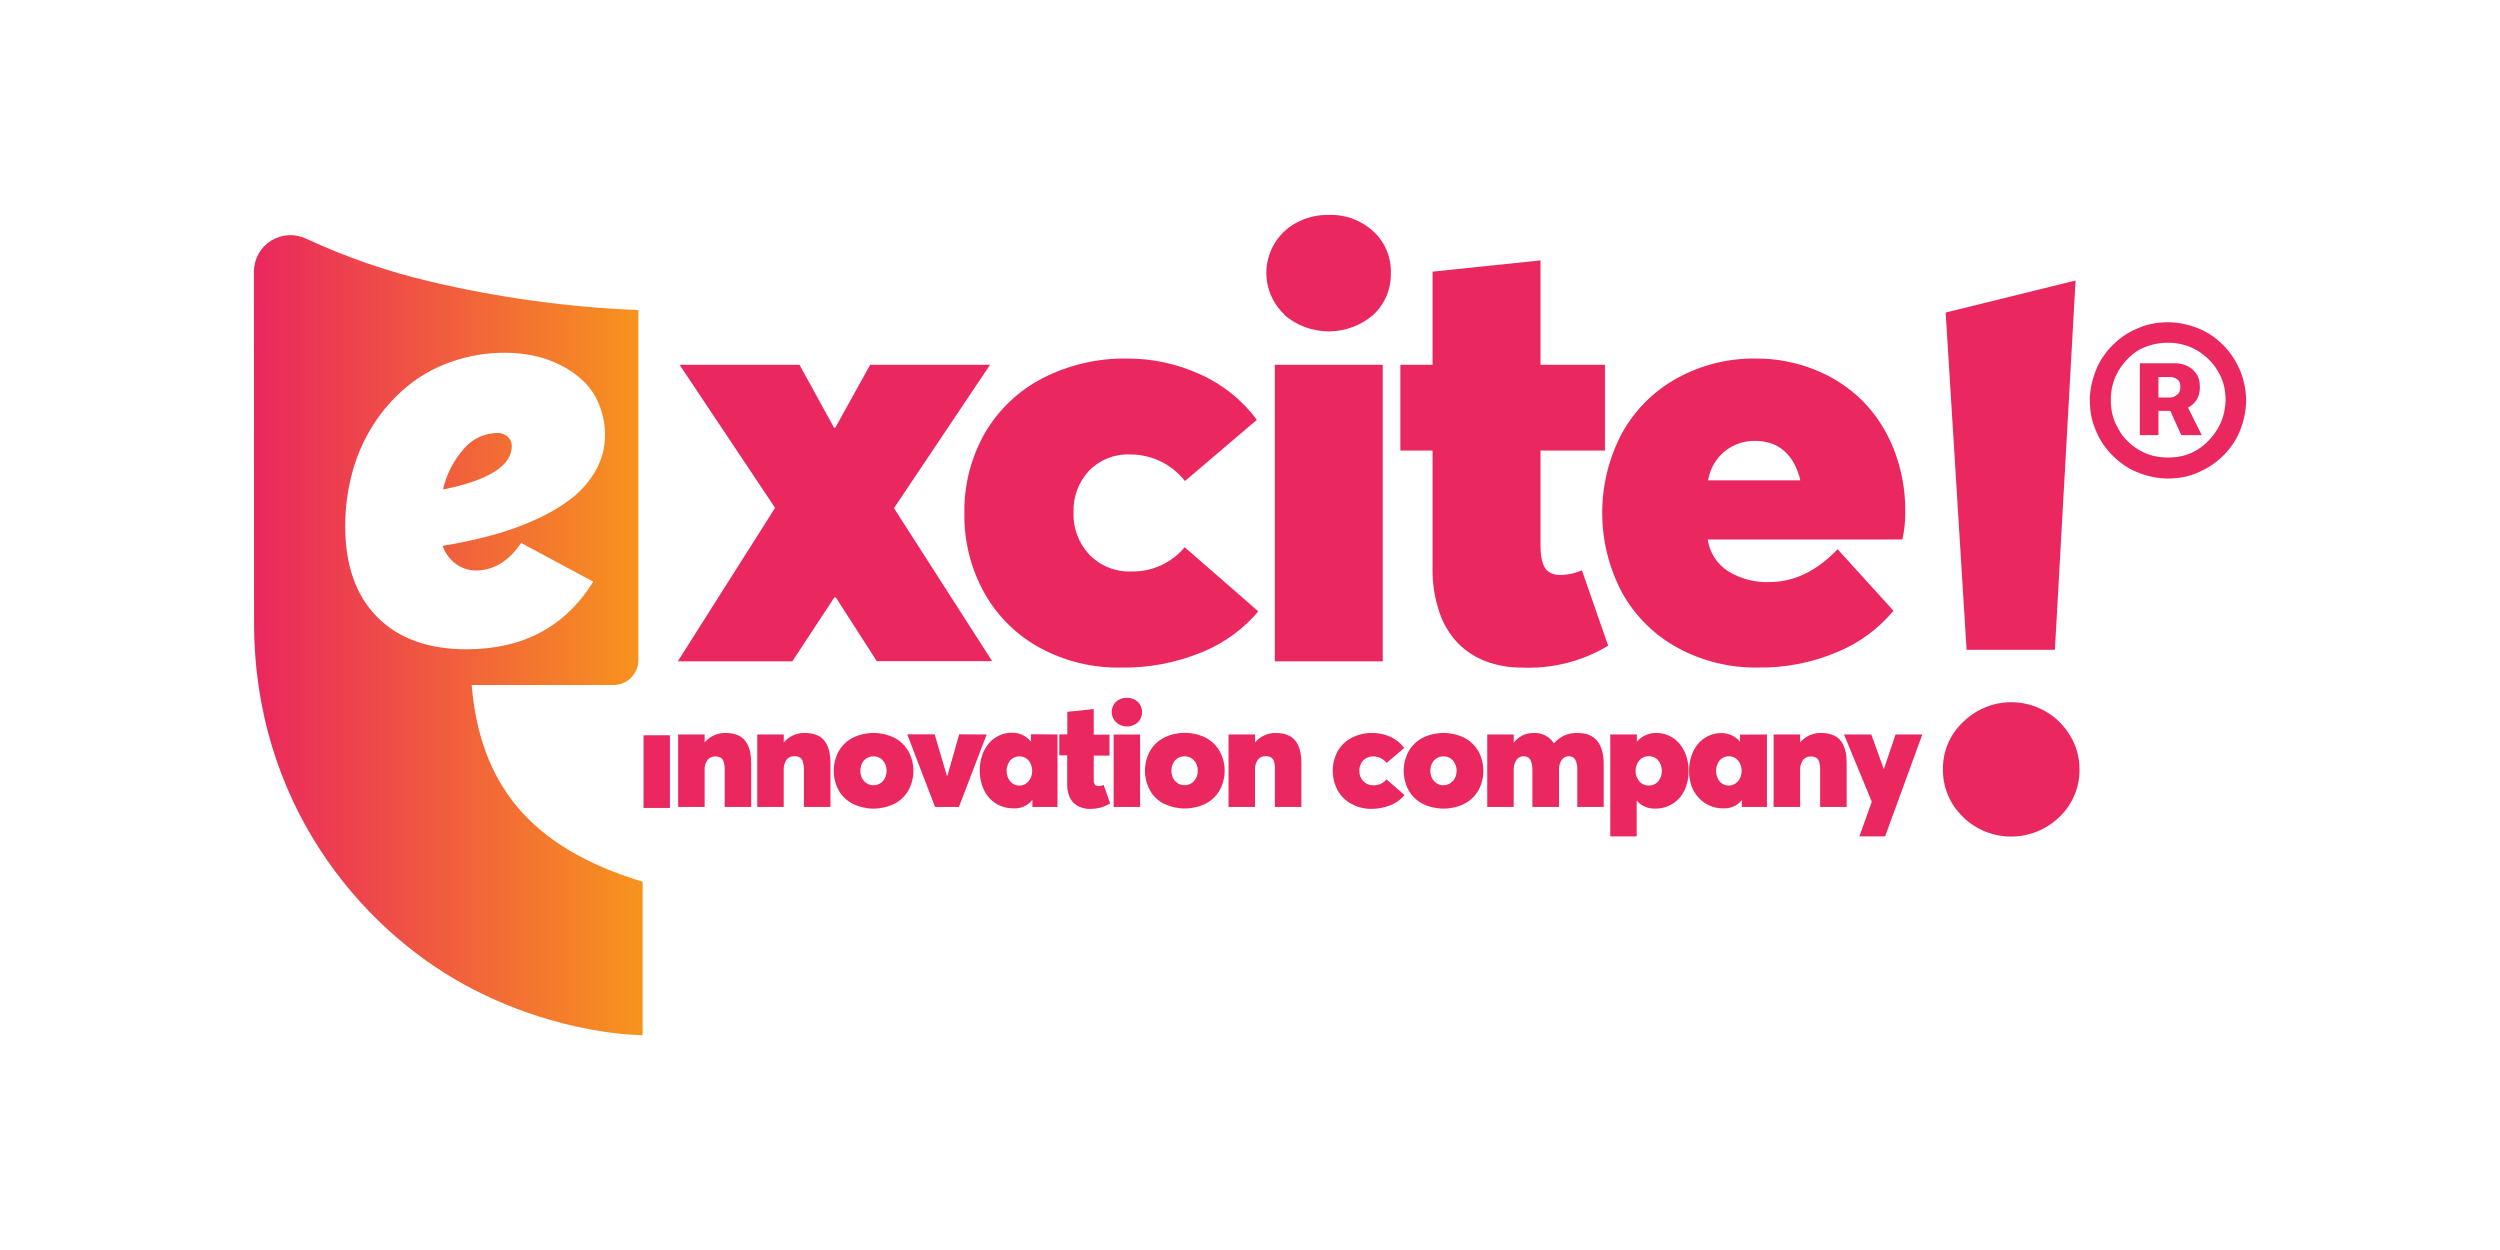
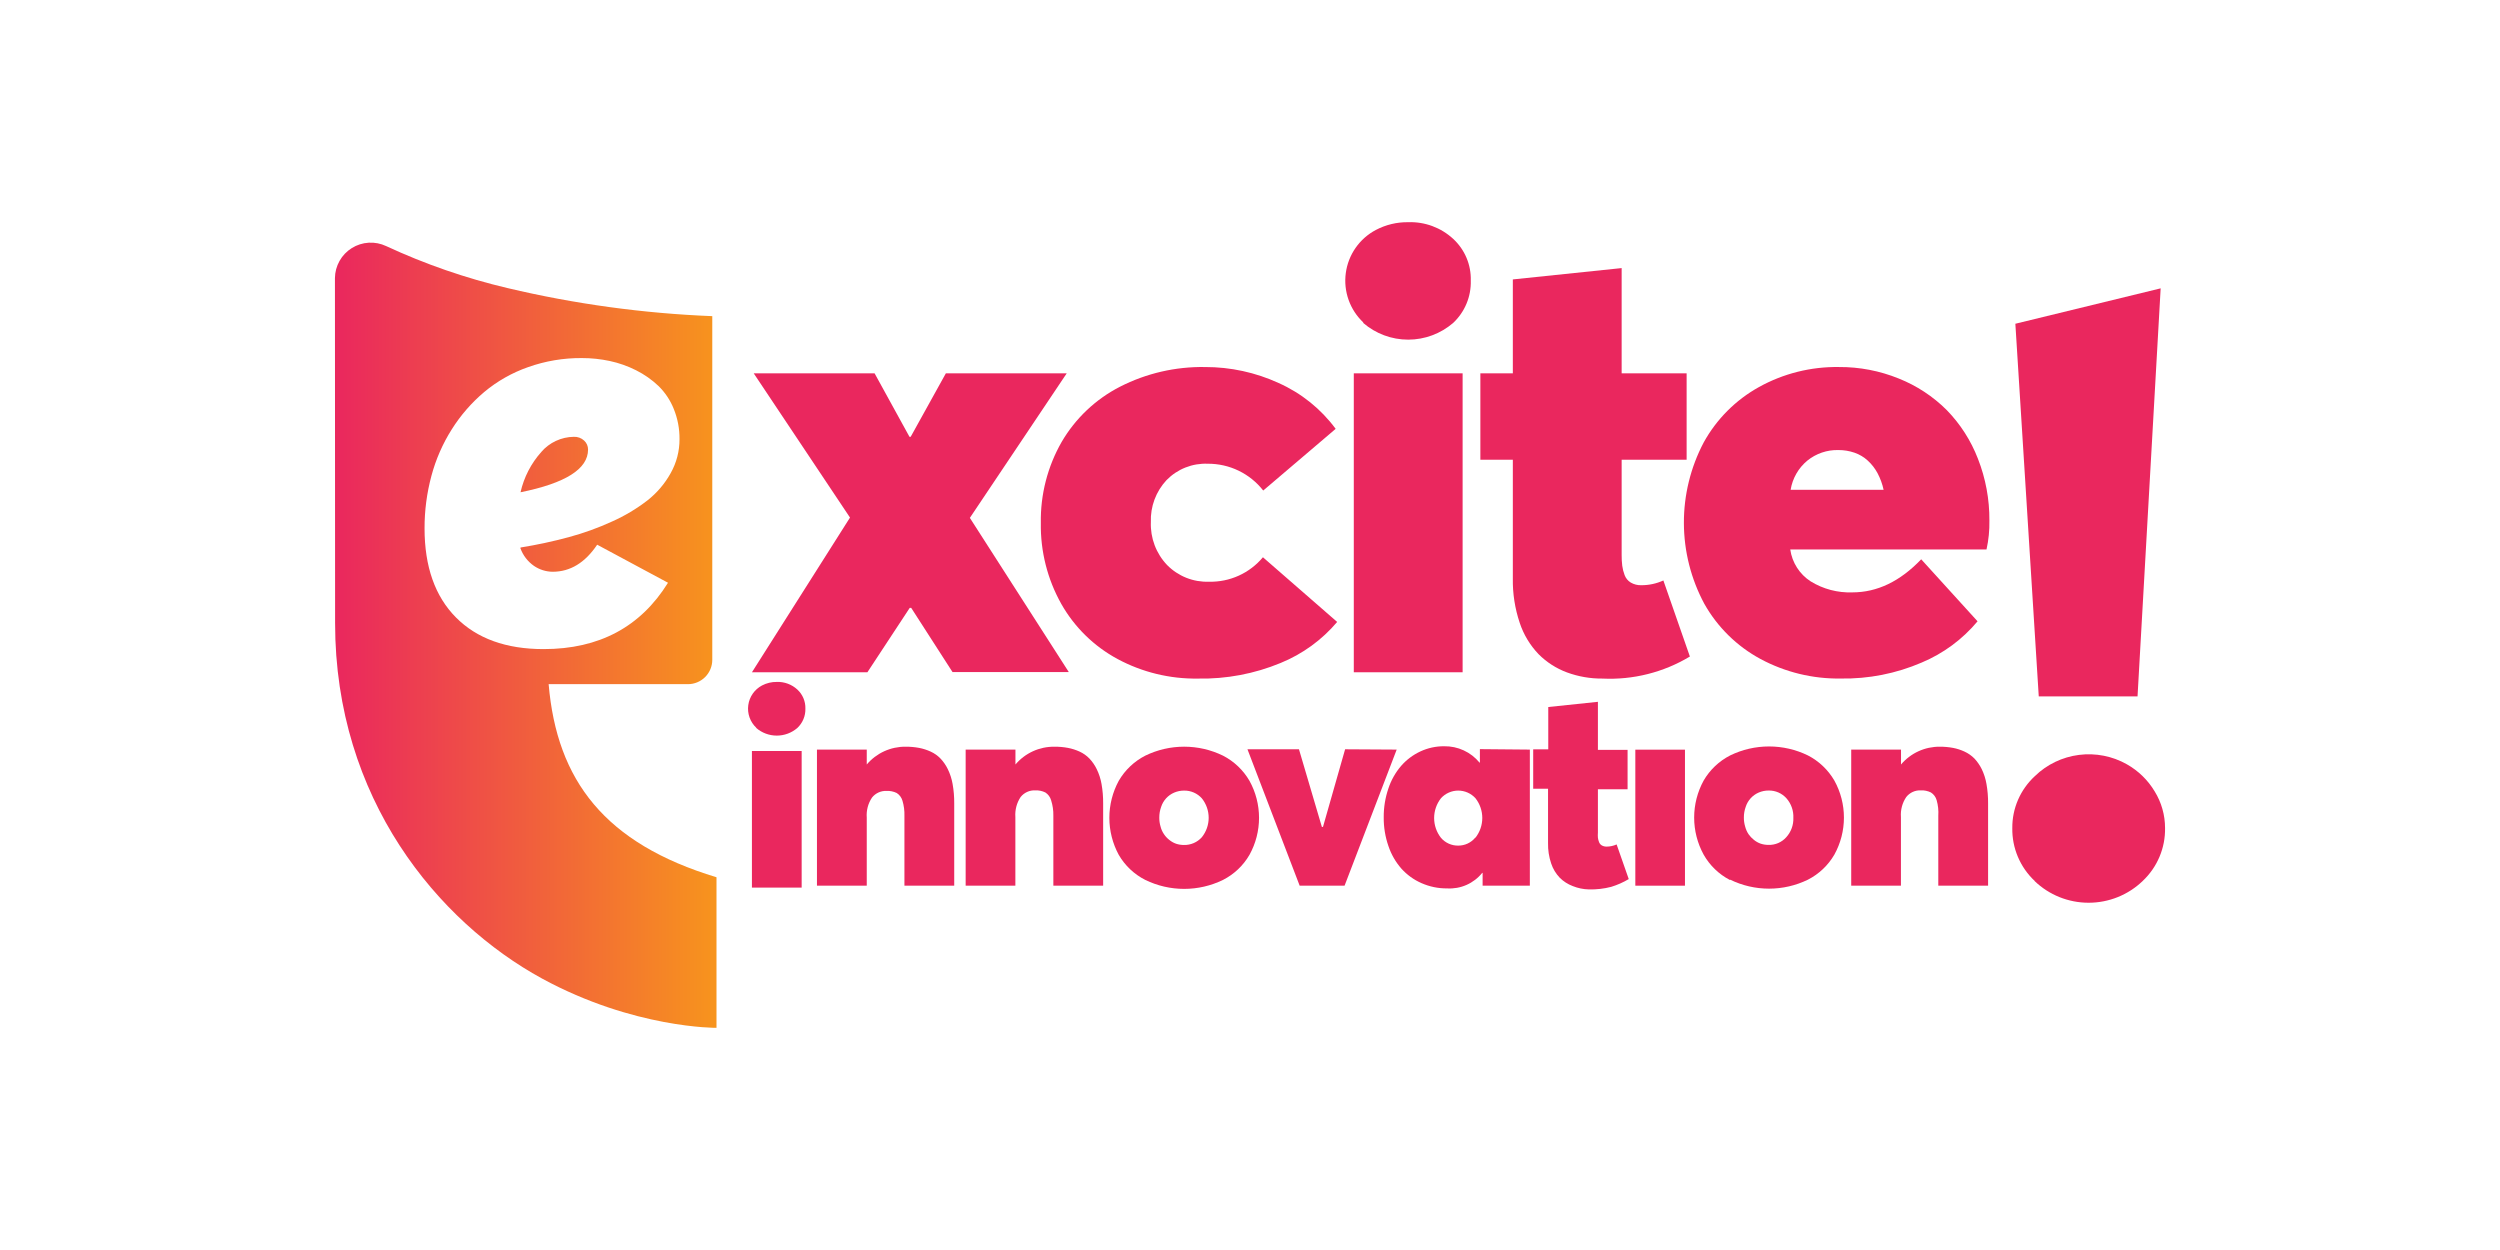
<svg xmlns="http://www.w3.org/2000/svg" width="512" height="256" viewBox="0 0 512 256" fill="none">
-   <path d="M171.174 122.357H170.869L162.267 135.438H138.815L158.737 104.01L139.179 74.708H163.732L170.818 87.602H171.064L178.21 74.708H202.762L183.086 104.07L203.186 135.396H179.564L171.174 122.357Z" fill="#EA275E" />
-   <path d="M213.083 132.737C208.294 130.156 204.331 126.273 201.654 121.536C198.841 116.522 197.409 110.851 197.505 105.103C197.408 99.333 198.87 93.643 201.738 88.635C204.538 83.844 208.651 79.954 213.591 77.426C218.94 74.698 224.877 73.325 230.88 73.43C236.031 73.419 241.124 74.525 245.806 76.672C250.409 78.724 254.402 81.933 257.397 85.985L242.682 98.516C241.346 96.808 239.636 95.43 237.684 94.486C235.732 93.543 233.59 93.059 231.422 93.072C229.869 93.006 228.32 93.268 226.876 93.841C225.432 94.415 224.124 95.286 223.04 96.399C221.973 97.541 221.142 98.884 220.596 100.348C220.049 101.813 219.798 103.371 219.856 104.933C219.795 106.534 220.056 108.13 220.623 109.628C221.191 111.126 222.053 112.495 223.158 113.654C224.264 114.778 225.592 115.659 227.056 116.242C228.521 116.825 230.092 117.097 231.667 117.04C233.749 117.089 235.816 116.667 237.713 115.807C239.609 114.947 241.288 113.669 242.623 112.071L257.702 125.211C254.603 128.869 250.667 131.727 246.229 133.542C240.906 135.747 235.184 136.828 229.424 136.716C223.727 136.805 218.102 135.435 213.083 132.737Z" fill="#EA275E" />
-   <path d="M263.018 64.379C261.668 63.108 260.64 61.532 260.02 59.785C259.401 58.036 259.207 56.166 259.455 54.328C259.704 52.49 260.387 50.738 261.448 49.217C262.51 47.696 263.919 46.45 265.558 45.583C267.582 44.517 269.841 43.975 272.128 44.008C275.504 43.887 278.79 45.104 281.272 47.395C282.438 48.469 283.36 49.781 283.976 51.241C284.592 52.701 284.889 54.277 284.845 55.861C284.891 57.466 284.596 59.063 283.981 60.545C283.365 62.028 282.442 63.363 281.272 64.463C278.731 66.658 275.486 67.866 272.128 67.866C268.771 67.866 265.525 66.658 262.985 64.463L263.018 64.379ZM261.08 74.708H283.186V135.438H261.08V74.708Z" fill="#EA275E" />
-   <path d="M304.377 135.463C302.217 134.662 300.256 133.403 298.628 131.772C296.887 129.957 295.574 127.776 294.784 125.388C293.808 122.481 293.336 119.429 293.387 116.363V92.267H286.792V74.708H293.387V55.633L315.493 53.33V74.708H328.693V92.267H315.493V111.579C315.484 112.318 315.524 113.056 315.612 113.789C315.698 114.441 315.86 115.08 316.094 115.694C316.326 116.326 316.765 116.86 317.339 117.21C317.99 117.59 318.736 117.777 319.489 117.752C321.035 117.758 322.563 117.428 323.968 116.786L329.353 132.238C324.001 135.46 317.813 137.019 311.573 136.716C309.119 136.736 306.681 136.311 304.377 135.463Z" fill="#EA275E" />
-   <path d="M389.609 110.487H349.74C349.925 111.802 350.392 113.062 351.108 114.181C351.824 115.301 352.772 116.252 353.889 116.972C356.428 118.536 359.374 119.314 362.355 119.207C367.401 119.207 372.063 116.967 376.342 112.485L387.788 125.083C384.731 128.747 380.837 131.622 376.435 133.465C371.241 135.701 365.63 136.807 359.976 136.708C354.299 136.791 348.696 135.425 343.695 132.737C338.903 130.15 334.942 126.257 332.274 121.51C329.576 116.477 328.154 110.858 328.134 105.147C328.113 99.436 329.494 93.807 332.155 88.754C334.766 84.018 338.66 80.115 343.39 77.493C348.352 74.743 353.948 73.342 359.62 73.429C363.79 73.401 367.924 74.195 371.787 75.766C375.425 77.215 378.731 79.387 381.506 82.15C384.274 84.987 386.437 88.357 387.865 92.055C389.436 96.056 390.226 100.321 390.193 104.62C390.231 106.592 390.035 108.561 389.609 110.487ZM353.203 92.445C351.394 93.945 350.191 96.051 349.816 98.371H368.705C368.45 97.191 368.034 96.052 367.469 94.985C366.958 94.034 366.291 93.175 365.496 92.445C364.72 91.728 363.803 91.18 362.804 90.836C361.742 90.469 360.625 90.286 359.502 90.294C357.213 90.24 354.98 91.002 353.203 92.445Z" fill="#EA275E" />
-   <path d="M402.021 167.297C400.695 166.038 399.646 164.516 398.939 162.83C398.233 161.144 397.884 159.33 397.914 157.501C397.896 155.693 398.255 153.901 398.967 152.239C399.68 150.578 400.732 149.083 402.054 147.85C404.24 145.697 407.07 144.319 410.112 143.926C413.155 143.533 416.242 144.147 418.903 145.674C421.001 146.88 422.752 148.61 423.983 150.694C425.224 152.736 425.88 155.079 425.879 157.468C425.914 159.3 425.567 161.12 424.862 162.812C424.157 164.504 423.108 166.032 421.781 167.297C419.135 169.882 415.583 171.329 411.884 171.329C408.185 171.329 404.633 169.882 401.987 167.297H402.021ZM398.473 64.006L425.075 57.444L420.842 133.084H402.757L398.473 64.006Z" fill="#EA275E" />
-   <path d="M150.008 150.237C150.446 150.321 150.872 150.457 151.278 150.643C151.677 150.826 152.039 151.082 152.344 151.397C152.667 151.738 152.935 152.126 153.14 152.548C153.39 153.06 153.567 153.604 153.665 154.165C153.79 154.867 153.849 155.578 153.843 156.291V165.257H148.416V157.637C148.433 157.084 148.361 156.533 148.204 156.003C148.105 155.654 147.883 155.353 147.578 155.156C147.233 154.988 146.852 154.909 146.469 154.927C146.167 154.914 145.866 154.973 145.591 155.098C145.316 155.223 145.074 155.411 144.885 155.647C144.453 156.29 144.25 157.059 144.31 157.831V165.257H138.883V150.423H144.31V152.049C144.83 151.435 145.478 150.942 146.21 150.607C146.942 150.272 147.738 150.102 148.543 150.11C149.034 150.105 149.525 150.148 150.008 150.237Z" fill="#EA275E" />
-   <path d="M166.238 150.237C166.676 150.321 167.102 150.458 167.508 150.644C167.907 150.826 168.269 151.082 168.575 151.397C168.897 151.738 169.165 152.127 169.371 152.549C169.621 153.06 169.798 153.605 169.895 154.166C170.02 154.867 170.08 155.578 170.073 156.291V165.257H164.646V157.637C164.659 157.063 164.576 156.491 164.401 155.944C164.302 155.594 164.079 155.293 163.774 155.097C163.43 154.929 163.048 154.85 162.665 154.868C162.363 154.855 162.063 154.914 161.787 155.039C161.512 155.164 161.271 155.352 161.082 155.588C160.653 156.232 160.45 157.001 160.506 157.772V165.257H155.088V150.423H160.515V152.049C161.035 151.435 161.683 150.943 162.415 150.607C163.147 150.272 163.943 150.103 164.748 150.11C165.248 150.104 165.747 150.146 166.238 150.237Z" fill="#EA275E" />
-   <path d="M174.671 164.63C173.461 164.018 172.455 163.068 171.775 161.895C171.104 160.657 170.752 159.27 170.752 157.861C170.752 156.452 171.104 155.066 171.775 153.827C172.457 152.654 173.462 151.701 174.671 151.084C175.989 150.442 177.437 150.108 178.904 150.108C180.371 150.108 181.818 150.442 183.137 151.084C184.341 151.704 185.343 152.656 186.024 153.827C186.707 155.062 187.066 156.45 187.066 157.861C187.066 159.273 186.707 160.661 186.024 161.895C185.345 163.066 184.343 164.016 183.137 164.63C181.818 165.272 180.371 165.606 178.904 165.606C177.437 165.606 175.989 165.272 174.671 164.63ZM180.834 159.974C181.315 159.373 181.577 158.626 181.577 157.857C181.577 157.088 181.315 156.341 180.834 155.74C180.591 155.468 180.292 155.252 179.957 155.106C179.622 154.959 179.26 154.887 178.895 154.894C178.523 154.892 178.154 154.967 177.812 155.114C177.479 155.257 177.181 155.469 176.937 155.736C176.693 156.003 176.509 156.319 176.398 156.663C176.26 157.043 176.191 157.444 176.194 157.849C176.192 158.172 176.238 158.495 176.33 158.805C176.404 159.108 176.533 159.395 176.711 159.652C176.869 159.887 177.063 160.096 177.287 160.27C177.506 160.45 177.755 160.591 178.023 160.685C178.296 160.775 178.582 160.821 178.87 160.82C179.239 160.83 179.606 160.76 179.945 160.614C180.285 160.468 180.588 160.249 180.834 159.974Z" fill="#EA275E" />
-   <path d="M202.068 150.424L196.387 165.257H191.494L185.804 150.39H191.417L193.915 158.856H194.033L196.446 150.39L202.068 150.424Z" fill="#EA275E" />
-   <path d="M216.58 150.423V165.257H211.432V163.86H211.39C210.933 164.427 210.348 164.876 209.682 165.171C209.016 165.465 208.29 165.596 207.563 165.553C206.601 165.561 205.649 165.365 204.769 164.977C203.937 164.613 203.193 164.076 202.585 163.402C201.955 162.686 201.474 161.851 201.171 160.947C200.817 159.935 200.643 158.869 200.654 157.798C200.646 156.732 200.818 155.673 201.162 154.665C201.458 153.764 201.927 152.93 202.542 152.21C203.123 151.54 203.839 151.001 204.642 150.626C205.455 150.246 206.343 150.053 207.241 150.059C207.976 150.047 208.703 150.2 209.37 150.508C210.037 150.816 210.626 151.27 211.093 151.837H211.136V150.373L216.58 150.423ZM210.653 160.024C211.135 159.411 211.397 158.654 211.397 157.874C211.397 157.094 211.135 156.336 210.653 155.723C210.415 155.461 210.125 155.252 209.801 155.109C209.478 154.966 209.128 154.892 208.774 154.892C208.42 154.892 208.07 154.966 207.746 155.109C207.422 155.252 207.132 155.461 206.894 155.723C206.411 156.339 206.148 157.099 206.148 157.882C206.148 158.665 206.411 159.425 206.894 160.041C207.128 160.314 207.419 160.531 207.747 160.677C208.075 160.824 208.432 160.896 208.791 160.888C209.141 160.888 209.488 160.81 209.806 160.661C210.123 160.512 210.404 160.294 210.628 160.024H210.653Z" fill="#EA275E" />
-   <path d="M221.253 165.299C220.723 165.1 220.242 164.791 219.839 164.393C219.413 163.948 219.092 163.412 218.9 162.827C218.661 162.115 218.546 161.368 218.561 160.617V154.691H216.944V150.398H218.586V145.784L223.996 145.217V150.457H227.231V154.75H223.996V159.483C223.982 159.663 223.982 159.844 223.996 160.024C224.017 160.184 224.057 160.34 224.115 160.49C224.169 160.644 224.273 160.776 224.411 160.863C224.574 160.955 224.758 161.002 224.945 160.998C225.321 160.996 225.693 160.916 226.037 160.761L227.358 164.537C226.756 164.896 226.114 165.18 225.444 165.384C224.651 165.59 223.833 165.684 223.014 165.663C222.41 165.65 221.813 165.527 221.253 165.299Z" fill="#EA275E" />
-   <path d="M228.551 147.892C228.085 147.438 227.785 146.841 227.697 146.197C227.61 145.552 227.741 144.897 228.069 144.336C228.337 143.892 228.72 143.53 229.178 143.286C229.674 143.028 230.227 142.897 230.787 142.905C231.198 142.892 231.608 142.96 231.993 143.105C232.378 143.25 232.73 143.47 233.03 143.751C233.31 144.016 233.53 144.337 233.676 144.693C233.822 145.049 233.891 145.433 233.877 145.817C233.892 146.209 233.825 146.599 233.679 146.962C233.533 147.325 233.312 147.654 233.03 147.925C232.424 148.493 231.617 148.798 230.787 148.772C230.374 148.781 229.964 148.708 229.58 148.557C229.196 148.406 228.847 148.18 228.551 147.892ZM228.077 150.432H233.487V165.256H228.077V150.432Z" fill="#EA275E" />
-   <path d="M238.373 164.63C237.175 164.005 236.184 163.046 235.519 161.87C234.842 160.633 234.487 159.246 234.487 157.836C234.487 156.426 234.842 155.038 235.519 153.802C236.201 152.628 237.207 151.676 238.415 151.059C239.734 150.416 241.181 150.083 242.648 150.083C244.115 150.083 245.563 150.416 246.881 151.059C248.086 151.679 249.087 152.631 249.768 153.802C250.452 155.037 250.81 156.425 250.81 157.836C250.81 159.247 250.452 160.635 249.768 161.87C249.089 163.041 248.087 163.99 246.881 164.605C245.563 165.247 244.115 165.581 242.648 165.581C241.181 165.581 239.734 165.247 238.415 164.605L238.373 164.63ZM244.528 159.974C245.049 159.398 245.326 158.642 245.298 157.866C245.334 157.084 245.063 156.318 244.545 155.732C244.301 155.46 244.002 155.243 243.668 155.097C243.333 154.951 242.971 154.879 242.606 154.885C242.233 154.884 241.865 154.959 241.522 155.106C241.19 155.248 240.892 155.46 240.648 155.727C240.404 155.995 240.22 156.311 240.108 156.655C239.97 157.035 239.902 157.436 239.905 157.84C239.903 158.164 239.948 158.487 240.041 158.797C240.115 159.098 240.241 159.385 240.413 159.644C240.576 159.877 240.773 160.086 240.997 160.262C241.217 160.442 241.466 160.582 241.734 160.676C242.007 160.767 242.293 160.812 242.58 160.812C242.947 160.824 243.311 160.755 243.648 160.611C243.984 160.466 244.285 160.248 244.528 159.974Z" fill="#EA275E" />
-   <path d="M262.697 150.237C263.132 150.32 263.556 150.456 263.958 150.643C264.359 150.828 264.723 151.083 265.034 151.397C265.353 151.74 265.621 152.128 265.829 152.548C266.077 153.06 266.25 153.605 266.346 154.165C266.471 154.867 266.53 155.578 266.524 156.29V165.256H261.097V157.637C261.135 157.066 261.075 156.493 260.919 155.943C260.823 155.593 260.599 155.291 260.292 155.097C259.951 154.928 259.572 154.85 259.192 154.868C258.89 154.854 258.588 154.912 258.313 155.037C258.038 155.162 257.796 155.351 257.608 155.588C257.172 156.229 256.966 156.999 257.024 157.772V165.256H251.606V150.423H257.033V152.049C257.553 151.434 258.201 150.942 258.933 150.607C259.665 150.272 260.461 150.102 261.266 150.11C261.746 150.107 262.225 150.15 262.697 150.237Z" fill="#EA275E" />
-   <path d="M276.759 164.63C275.587 163.999 274.618 163.048 273.965 161.887C273.296 160.649 272.945 159.264 272.945 157.857C272.945 156.45 273.296 155.065 273.965 153.827C274.647 152.654 275.652 151.701 276.861 151.084C278.17 150.416 279.624 150.082 281.094 150.11C282.353 150.107 283.598 150.376 284.743 150.898C285.87 151.402 286.849 152.186 287.588 153.175L283.981 156.248C283.653 155.83 283.234 155.492 282.756 155.26C282.278 155.028 281.753 154.909 281.221 154.911C280.839 154.899 280.459 154.968 280.106 155.114C279.753 155.26 279.434 155.479 279.172 155.757C278.647 156.324 278.367 157.076 278.393 157.849C278.379 158.241 278.443 158.632 278.581 159C278.719 159.368 278.929 159.704 279.198 159.991C279.468 160.268 279.792 160.486 280.15 160.632C280.509 160.778 280.894 160.847 281.28 160.837C281.791 160.849 282.297 160.746 282.762 160.535C283.227 160.324 283.638 160.01 283.964 159.618L287.656 162.835C286.9 163.732 285.939 164.432 284.853 164.876C283.55 165.415 282.149 165.68 280.739 165.655C279.347 165.657 277.977 165.304 276.759 164.63Z" fill="#EA275E" />
-   <path d="M291.398 164.63C290.19 164.018 289.187 163.068 288.511 161.895C287.833 160.659 287.478 159.271 287.478 157.861C287.478 156.451 287.833 155.064 288.511 153.827C289.189 152.654 290.192 151.702 291.398 151.084C292.716 150.442 294.164 150.108 295.631 150.108C297.098 150.108 298.545 150.442 299.864 151.084C301.069 151.706 302.073 152.657 302.76 153.827C303.437 155.064 303.792 156.451 303.792 157.861C303.792 159.271 303.437 160.659 302.76 161.895C302.075 163.064 301.07 164.013 299.864 164.63C298.545 165.272 297.098 165.606 295.631 165.606C294.164 165.606 292.716 165.272 291.398 164.63ZM297.561 159.974C298.054 159.378 298.324 158.63 298.324 157.857C298.324 157.084 298.054 156.336 297.561 155.74C297.318 155.468 297.019 155.252 296.684 155.106C296.35 154.959 295.987 154.887 295.622 154.894C295.25 154.892 294.881 154.967 294.539 155.114C294.218 155.258 293.93 155.465 293.692 155.723C293.446 155.997 293.256 156.316 293.133 156.663C292.995 157.043 292.926 157.444 292.93 157.849C292.928 158.172 292.973 158.495 293.065 158.805C293.139 159.108 293.269 159.395 293.446 159.652C293.607 159.885 293.801 160.094 294.022 160.27C294.244 160.452 294.496 160.592 294.767 160.685C295.04 160.776 295.326 160.822 295.614 160.82C295.973 160.822 296.329 160.747 296.657 160.601C296.986 160.455 297.279 160.241 297.519 159.974H297.561Z" fill="#EA275E" />
-   <path d="M328.439 156.587V165.257H323.029V157.781C323.029 157.544 323.029 157.324 323.029 157.12C323.014 156.916 322.986 156.712 322.944 156.511C322.913 156.326 322.865 156.145 322.8 155.969C322.741 155.809 322.664 155.655 322.571 155.512C322.481 155.381 322.37 155.266 322.241 155.173C322.109 155.081 321.963 155.01 321.809 154.962C321.632 154.903 321.446 154.875 321.259 154.877C320.98 154.873 320.703 154.938 320.455 155.066C320.207 155.195 319.995 155.383 319.837 155.613C319.424 156.258 319.231 157.018 319.286 157.781V165.257H313.834V157.781C313.839 157.401 313.81 157.021 313.749 156.646C313.703 156.333 313.611 156.028 313.478 155.74C313.362 155.474 313.167 155.25 312.92 155.097C312.662 154.951 312.37 154.875 312.073 154.877C311.783 154.869 311.495 154.931 311.235 155.057C310.974 155.184 310.747 155.372 310.574 155.605C310.153 156.249 309.954 157.013 310.007 157.781V165.257H304.589V150.424H310.007V152.117C310.487 151.487 311.103 150.974 311.811 150.618C312.491 150.288 313.238 150.117 313.995 150.119C314.824 150.056 315.655 150.219 316.399 150.588C317.144 150.957 317.776 151.521 318.228 152.218H318.279C318.866 151.522 319.607 150.97 320.442 150.605C321.278 150.241 322.186 150.075 323.096 150.119C326.658 150.113 328.439 152.269 328.439 156.587Z" fill="#EA275E" />
-   <path d="M341.011 150.364C341.573 150.535 342.108 150.783 342.602 151.101C343.097 151.424 343.542 151.818 343.923 152.269C344.321 152.741 344.663 153.258 344.939 153.81C345.231 154.408 345.45 155.039 345.591 155.69C345.746 156.399 345.823 157.123 345.82 157.849C345.851 159.242 345.562 160.624 344.973 161.887C344.436 163.016 343.587 163.968 342.526 164.63C341.447 165.289 340.201 165.627 338.937 165.604C338.241 165.628 337.549 165.497 336.91 165.22C336.272 164.944 335.703 164.528 335.245 164.004H335.194V171.293H329.784V150.423H335.228V151.914C335.716 151.335 336.328 150.872 337.018 150.56C337.708 150.248 338.459 150.095 339.216 150.11C339.823 150.106 340.428 150.192 341.011 150.364ZM339.605 160.033C340.089 159.417 340.351 158.657 340.351 157.874C340.351 157.091 340.089 156.331 339.605 155.715C339.373 155.441 339.081 155.223 338.753 155.076C338.425 154.93 338.068 154.859 337.709 154.868C337.338 154.857 336.969 154.927 336.629 155.073C336.288 155.219 335.983 155.438 335.736 155.715C335.234 156.322 334.959 157.086 334.959 157.874C334.959 158.662 335.234 159.426 335.736 160.033C335.983 160.309 336.288 160.529 336.629 160.675C336.969 160.821 337.338 160.891 337.709 160.88C338.068 160.887 338.424 160.815 338.752 160.669C339.08 160.523 339.371 160.305 339.605 160.033Z" fill="#EA275E" />
-   <path d="M361.872 150.423V165.256H356.725V163.859C356.268 164.426 355.682 164.875 355.017 165.17C354.351 165.464 353.625 165.596 352.898 165.553C351.936 165.561 350.984 165.365 350.104 164.977C349.271 164.611 348.524 164.075 347.911 163.402C347.266 162.714 346.763 161.906 346.43 161.023C346.083 160.01 345.911 158.945 345.922 157.874C345.915 156.809 346.083 155.751 346.421 154.741C346.72 153.84 347.191 153.006 347.81 152.286C348.389 151.615 349.105 151.075 349.909 150.703C350.72 150.324 351.605 150.13 352.5 150.135C353.236 150.124 353.965 150.277 354.633 150.585C355.301 150.893 355.892 151.347 356.361 151.913V150.449L361.872 150.423ZM355.946 160.024C356.434 159.414 356.699 158.655 356.699 157.874C356.699 157.092 356.434 156.334 355.946 155.723C355.718 155.454 355.434 155.238 355.114 155.092C354.793 154.946 354.444 154.872 354.092 154.877C353.731 154.868 353.374 154.94 353.044 155.086C352.715 155.232 352.422 155.45 352.187 155.723C351.709 156.341 351.45 157.101 351.45 157.882C351.45 158.664 351.709 159.423 352.187 160.041C352.423 160.313 352.716 160.53 353.045 160.677C353.374 160.823 353.732 160.895 354.092 160.888C354.44 160.886 354.783 160.807 355.098 160.658C355.412 160.509 355.69 160.293 355.912 160.024H355.946Z" fill="#EA275E" />
-   <path d="M374.369 150.237C374.805 150.32 375.229 150.456 375.631 150.643C376.031 150.828 376.396 151.083 376.706 151.397C377.025 151.74 377.294 152.128 377.502 152.548C377.749 153.06 377.923 153.605 378.018 154.165C378.143 154.867 378.203 155.578 378.196 156.291V165.256H372.769V157.637C372.79 157.084 372.719 156.532 372.557 156.003C372.462 155.652 372.238 155.35 371.931 155.156C371.589 154.988 371.211 154.909 370.83 154.927C370.528 154.913 370.227 154.971 369.952 155.096C369.676 155.221 369.435 155.41 369.247 155.647C368.811 156.288 368.605 157.058 368.663 157.831V165.256H363.236V150.423H368.663V152.049C369.183 151.435 369.832 150.942 370.563 150.607C371.295 150.272 372.091 150.102 372.896 150.11C373.39 150.105 373.883 150.147 374.369 150.237Z" fill="#EA275E" />
-   <path d="M393.689 150.424L386.07 171.293H380.803L383.343 164.19L377.654 150.424H383.242L385.782 157.459H385.833L388.212 150.424H393.689Z" fill="#EA275E" />
-   <path d="M137.198 150.584H131.796V165.468H137.198V150.584Z" fill="#EA275E" />
-   <path d="M90.726 100.247C91.433 97.123 92.924 94.23 95.06 91.842H95.05C95.894 90.864 96.935 90.075 98.106 89.529C99.277 88.983 100.55 88.692 101.842 88.675C102.236 88.656 102.629 88.716 103 88.852C103.37 88.987 103.71 89.194 103.999 89.462C104.261 89.7 104.469 89.991 104.61 90.316C104.751 90.641 104.821 90.993 104.816 91.347C104.816 95.382 100.119 98.349 90.726 100.247Z" fill="url(#paint0_linear_1234_3049)" />
-   <path fill-rule="evenodd" clip-rule="evenodd" d="M131.619 180.581V212C131.619 212 114.415 212.161 95.213 201.713C73.505 189.86 52.034 164.181 52.034 127.555L52 55.556C52.014 54.302 52.344 53.071 52.958 51.977C53.573 50.883 54.452 49.961 55.516 49.296C56.58 48.63 57.794 48.243 59.047 48.17C60.3 48.097 61.55 48.34 62.685 48.877C70.809 52.65 79.297 55.586 88.016 57.639C102.035 60.963 116.342 62.925 130.738 63.498V135.209C130.738 136.556 130.203 137.848 129.25 138.801C128.298 139.754 127.006 140.289 125.658 140.289H96.593C98.312 160.422 108.336 173.537 131.619 180.581ZM121.499 119.126L106.72 111.188C104.194 114.952 101.097 116.833 97.431 116.833C96.044 116.82 94.692 116.397 93.544 115.619C92.225 114.705 91.225 113.4 90.688 111.888L90.746 111.771C94.14 111.224 97.503 110.501 100.822 109.604C103.916 108.768 106.935 107.676 109.849 106.339C112.466 105.173 114.935 103.698 117.204 101.948C119.189 100.39 120.841 98.451 122.062 96.244C123.278 94.089 123.911 91.654 123.899 89.18C123.924 87.016 123.518 84.869 122.704 82.864C121.987 81.058 120.897 79.422 119.507 78.064C118.124 76.754 116.556 75.654 114.853 74.799C113.11 73.918 111.262 73.265 109.353 72.856C107.437 72.447 105.483 72.241 103.523 72.244C99.697 72.215 95.896 72.856 92.291 74.139C88.948 75.309 85.844 77.073 83.128 79.347C80.492 81.576 78.214 84.198 76.375 87.12C74.475 90.125 73.043 93.401 72.129 96.837C71.171 100.404 70.691 104.083 70.701 107.777C70.701 115.765 72.883 121.96 77.249 126.365C81.615 130.77 87.714 132.973 95.546 132.973C107.115 132.973 115.766 128.357 121.499 119.126Z" fill="url(#paint1_linear_1234_3049)" />
-   <path d="M458.732 75.756C457.854 73.805 456.78 72.146 455.317 70.683C453.854 69.219 452.195 68.049 450.244 67.268C448.293 66.488 446.244 66 444 66C441.756 66 439.707 66.39 437.756 67.268C435.805 68.049 434.146 69.219 432.683 70.683C431.22 72.146 430.049 73.805 429.268 75.756C428.488 77.707 428 79.756 428 82C428 84.244 428.39 86.293 429.268 88.244C430.049 90.195 431.22 91.854 432.683 93.317C434.146 94.781 435.805 95.951 437.756 96.732C439.707 97.512 441.756 98 444 98C446.244 98 448.293 97.61 450.244 96.732C452.195 95.854 453.854 94.781 455.317 93.317C456.78 91.854 457.951 90.195 458.732 88.244C459.512 86.293 460 84.244 460 82C460 79.756 459.512 77.707 458.732 75.756ZM454.146 87.854C453.073 89.61 451.707 91.073 449.951 92.146C448.195 93.219 446.244 93.707 444 93.707C441.854 93.707 439.902 93.219 438.049 92.146C436.293 91.073 434.829 89.707 433.854 87.854C432.78 86.098 432.293 84.146 432.293 81.902C432.293 79.756 432.78 77.805 433.854 75.951C434.927 74.195 436.293 72.732 438.049 71.659C439.902 70.683 441.854 70.195 444 70.195C446.146 70.195 448.098 70.683 449.951 71.756C451.707 72.829 453.171 74.195 454.244 76.049C455.317 77.805 455.805 79.756 455.805 82C455.707 84.146 455.22 86.098 454.146 87.854Z" fill="#EA275E" />
-   <path d="M449.854 81.903C450.341 81.122 450.537 80.244 450.537 79.268C450.537 78.195 450.341 77.317 449.854 76.634C449.366 75.854 448.78 75.366 448 74.976C447.219 74.585 446.341 74.39 445.463 74.39H438.244V89.122H442.049V84.146H444.488L446.732 89.122H450.927L448.098 83.463C448.878 83.073 449.366 82.585 449.854 81.903ZM445.854 80.829C445.463 81.219 444.976 81.415 444.39 81.415H442.049V77.219H444.488C445.073 77.219 445.463 77.415 445.951 77.707C446.341 78 446.537 78.488 446.537 79.268C446.537 79.951 446.341 80.537 445.854 80.829Z" fill="#EA275E" />
+   <path d="M186.618 124.496H186.311L177.639 137.684H153.995L174.079 106L154.362 76.458H179.115L186.26 89.458H186.507L193.711 76.458H218.465L198.628 106.06L218.891 137.641H195.077L186.618 124.496Z" fill="#EA275E" />
+   <path d="M228.868 134.962C224.04 132.359 220.045 128.444 217.345 123.669C214.51 118.614 213.066 112.897 213.163 107.101C213.065 101.284 214.539 95.548 217.431 90.5C220.253 85.669 224.4 81.747 229.38 79.198C234.773 76.448 240.758 75.064 246.81 75.17C252.004 75.159 257.138 76.274 261.858 78.439C266.499 80.507 270.524 83.742 273.544 87.828L258.709 100.461C257.362 98.739 255.638 97.35 253.67 96.398C251.702 95.447 249.542 94.959 247.356 94.972C245.791 94.906 244.23 95.17 242.774 95.748C241.317 96.326 240 97.205 238.906 98.327C237.83 99.478 236.993 100.831 236.442 102.308C235.891 103.785 235.638 105.356 235.697 106.931C235.635 108.544 235.898 110.154 236.47 111.664C237.042 113.174 237.911 114.554 239.026 115.722C240.14 116.855 241.479 117.744 242.956 118.332C244.432 118.92 246.016 119.194 247.604 119.137C249.703 119.186 251.787 118.761 253.699 117.893C255.611 117.026 257.303 115.738 258.649 114.126L273.851 127.373C270.727 131.062 266.76 133.943 262.285 135.772C256.919 137.996 251.15 139.086 245.342 138.973C239.599 139.063 233.928 137.682 228.868 134.962V134.962Z" fill="#EA275E" />
+   <path d="M279.212 66.044C277.85 64.763 276.814 63.175 276.189 61.412C275.564 59.65 275.369 57.764 275.62 55.911C275.87 54.058 276.559 52.292 277.629 50.758C278.699 49.225 280.12 47.969 281.773 47.095C283.813 46.02 286.09 45.474 288.396 45.507C291.799 45.385 295.113 46.612 297.615 48.922C298.79 50.005 299.719 51.327 300.34 52.799C300.962 54.272 301.261 55.86 301.217 57.457C301.263 59.075 300.966 60.685 300.345 62.179C299.724 63.674 298.794 65.02 297.615 66.129C295.053 68.342 291.781 69.56 288.396 69.56C285.011 69.56 281.739 68.342 279.178 66.129L279.212 66.044ZM277.257 76.457H299.544V137.683H277.257V76.457Z" fill="#EA275E" />
+   <path d="M320.907 137.708C318.729 136.9 316.752 135.631 315.112 133.987C313.356 132.157 312.032 129.958 311.236 127.551C310.252 124.62 309.776 121.543 309.828 118.452V94.16H303.179V76.457H309.828V57.226L332.114 54.904V76.457H345.421V94.16H332.114V113.629C332.106 114.374 332.145 115.118 332.234 115.857C332.321 116.514 332.484 117.158 332.72 117.778C332.954 118.414 333.396 118.953 333.975 119.305C334.632 119.688 335.383 119.878 336.143 119.852C337.701 119.858 339.242 119.526 340.659 118.879L346.087 134.456C340.692 137.705 334.453 139.276 328.162 138.972C325.688 138.991 323.23 138.563 320.907 137.708V137.708Z" fill="#EA275E" />
+   <path d="M406.838 112.528H366.644C366.831 113.854 367.301 115.125 368.023 116.253C368.744 117.381 369.7 118.341 370.826 119.067C373.386 120.644 376.356 121.428 379.362 121.32C384.449 121.32 389.149 119.061 393.462 114.543L405.003 127.244C401.92 130.938 397.994 133.836 393.556 135.694C388.32 137.949 382.663 139.063 376.963 138.963C371.24 139.048 365.591 137.67 360.549 134.96C355.718 132.352 351.725 128.428 349.035 123.642C346.315 118.567 344.881 112.902 344.861 107.144C344.84 101.387 346.232 95.712 348.915 90.617C351.547 85.843 355.473 81.908 360.242 79.265C365.244 76.492 370.886 75.08 376.605 75.168C380.808 75.139 384.976 75.94 388.87 77.524C392.538 78.985 395.871 81.174 398.669 83.96C401.46 86.82 403.641 90.218 405.079 93.946C406.664 97.98 407.46 102.28 407.427 106.613C407.466 108.601 407.268 110.587 406.838 112.528V112.528ZM370.135 94.339C368.311 95.852 367.098 97.975 366.72 100.314H385.763C385.507 99.124 385.087 97.975 384.517 96.9C384.002 95.941 383.33 95.075 382.528 94.339C381.746 93.616 380.821 93.064 379.814 92.717C378.744 92.347 377.618 92.162 376.485 92.171C374.178 92.116 371.927 92.885 370.135 94.339Z" fill="#EA275E" />
+   <path d="M416.714 180.427C415.231 179.035 414.058 177.354 413.267 175.491C412.476 173.628 412.086 171.624 412.12 169.604C412.1 167.606 412.501 165.626 413.298 163.79C414.096 161.954 415.272 160.302 416.752 158.94C419.196 156.561 422.362 155.039 425.765 154.605C429.169 154.17 432.622 154.849 435.598 156.536C437.946 157.869 439.904 159.78 441.281 162.083C442.669 164.338 443.403 166.927 443.403 169.566C443.441 171.591 443.054 173.602 442.265 175.472C441.476 177.341 440.302 179.029 438.819 180.427C435.859 183.282 431.885 184.881 427.747 184.881C423.609 184.881 419.636 183.282 416.676 180.427H416.714ZM412.745 66.304L442.503 59.053L437.767 142.626H417.538L412.745 66.304Z" fill="#EA275E" />
+   <path d="M188.218 153.165C189.041 153.323 189.842 153.579 190.604 153.929C191.355 154.272 192.035 154.752 192.609 155.345C193.214 155.986 193.719 156.715 194.104 157.508C194.575 158.47 194.907 159.493 195.091 160.547C195.325 161.865 195.437 163.202 195.425 164.54V181.388H185.227V167.07C185.259 166.031 185.124 164.995 184.829 163.999C184.644 163.343 184.225 162.778 183.652 162.408C183.005 162.092 182.288 161.944 181.568 161.979C181.001 161.954 180.436 162.064 179.919 162.299C179.402 162.534 178.948 162.888 178.593 163.331C177.78 164.538 177.399 165.985 177.511 167.435V181.388H167.313V153.515H177.511V156.57C178.488 155.415 179.707 154.49 181.082 153.861C182.457 153.231 183.954 152.912 185.466 152.926C186.389 152.918 187.31 152.998 188.218 153.165V153.165Z" fill="#EA275E" />
+   <path d="M218.718 153.166C219.541 153.323 220.342 153.58 221.104 153.929C221.855 154.272 222.534 154.753 223.109 155.345C223.714 155.986 224.218 156.716 224.604 157.509C225.074 158.47 225.407 159.493 225.591 160.547C225.825 161.865 225.937 163.202 225.925 164.541V181.388H215.727V167.07C215.75 165.991 215.594 164.916 215.266 163.888C215.08 163.232 214.661 162.667 214.088 162.297C213.441 161.981 212.724 161.833 212.004 161.868C211.437 161.843 210.872 161.953 210.355 162.188C209.838 162.423 209.384 162.777 209.029 163.22C208.223 164.43 207.843 165.874 207.947 167.325V181.388H197.766V153.516H207.963V156.57C208.94 155.416 210.159 154.491 211.534 153.861C212.909 153.232 214.406 152.913 215.918 152.927C216.857 152.915 217.795 152.995 218.718 153.166V153.166Z" fill="#EA275E" />
+   <path d="M234.559 180.21C232.287 179.06 230.396 177.275 229.119 175.071C227.857 172.744 227.196 170.138 227.196 167.491C227.196 164.843 227.857 162.237 229.119 159.91C230.4 157.705 232.289 155.916 234.559 154.755C237.037 153.549 239.758 152.921 242.514 152.921C245.27 152.921 247.99 153.549 250.468 154.755C252.731 155.921 254.614 157.71 255.893 159.91C257.178 162.23 257.851 164.839 257.851 167.491C257.851 170.142 257.178 172.751 255.893 175.071C254.618 177.271 252.734 179.055 250.468 180.21C247.99 181.417 245.27 182.044 242.514 182.044C239.758 182.044 237.037 181.417 234.559 180.21V180.21ZM246.141 171.46C247.045 170.331 247.537 168.928 247.537 167.483C247.537 166.037 247.045 164.634 246.141 163.505C245.684 162.994 245.122 162.587 244.493 162.312C243.864 162.038 243.184 161.902 242.498 161.914C241.798 161.912 241.105 162.052 240.462 162.328C239.837 162.596 239.277 162.995 238.819 163.497C238.361 163.999 238.015 164.593 237.805 165.239C237.546 165.953 237.416 166.707 237.423 167.467C237.418 168.075 237.504 168.681 237.678 169.264C237.816 169.834 238.059 170.373 238.393 170.855C238.69 171.298 239.055 171.69 239.475 172.017C239.888 172.355 240.356 172.619 240.859 172.796C241.373 172.966 241.91 173.052 242.45 173.051C243.144 173.07 243.834 172.937 244.471 172.663C245.109 172.388 245.679 171.977 246.141 171.46V171.46Z" fill="#EA275E" />
+   <path d="M286.042 153.517L275.367 181.389H266.171L255.48 153.453H266.028L270.721 169.362H270.944L275.478 153.453L286.042 153.517Z" fill="#EA275E" />
+   <path d="M313.312 153.517V181.39H303.639V178.765H303.559C302.702 179.83 301.601 180.675 300.35 181.228C299.099 181.782 297.734 182.028 296.369 181.946C294.562 181.963 292.772 181.594 291.119 180.865C289.556 180.18 288.157 179.172 287.014 177.905C285.831 176.559 284.928 174.991 284.357 173.292C283.693 171.39 283.365 169.388 283.387 167.374C283.371 165.372 283.694 163.382 284.341 161.487C284.897 159.795 285.778 158.228 286.934 156.874C288.026 155.616 289.371 154.603 290.88 153.899C292.408 153.185 294.077 152.821 295.764 152.833C297.144 152.81 298.512 153.098 299.765 153.676C301.018 154.255 302.125 155.108 303.003 156.174H303.082V153.422L313.312 153.517ZM302.175 171.558C303.081 170.406 303.573 168.982 303.573 167.517C303.573 166.051 303.081 164.628 302.175 163.476C301.728 162.984 301.183 162.591 300.575 162.322C299.966 162.052 299.309 161.913 298.644 161.913C297.978 161.913 297.321 162.052 296.713 162.322C296.104 162.591 295.559 162.984 295.112 163.476C294.203 164.633 293.71 166.062 293.71 167.533C293.71 169.004 294.203 170.432 295.112 171.59C295.551 172.102 296.099 172.51 296.715 172.785C297.331 173.06 298.001 173.195 298.675 173.181C299.335 173.18 299.986 173.035 300.583 172.754C301.179 172.474 301.707 172.065 302.128 171.558H302.175Z" fill="#EA275E" />
+   <path d="M322.097 181.468C321.101 181.094 320.196 180.514 319.44 179.765C318.64 178.928 318.036 177.923 317.674 176.822C317.226 175.485 317.01 174.08 317.038 172.67V161.534H313.999V153.468H317.085V144.797L327.251 143.731V153.579H333.328V161.645H327.251V170.538C327.224 170.877 327.224 171.218 327.251 171.556C327.29 171.856 327.365 172.15 327.474 172.431C327.575 172.721 327.771 172.968 328.031 173.131C328.336 173.305 328.682 173.392 329.033 173.386C329.741 173.383 330.44 173.231 331.085 172.94L333.567 180.036C332.438 180.71 331.23 181.244 329.972 181.627C328.482 182.014 326.945 182.19 325.406 182.152C324.27 182.128 323.149 181.896 322.097 181.468V181.468Z" fill="#EA275E" />
+   <path d="M334.916 153.532H345.082V181.389H334.916V153.532Z" fill="#EA275E" />
+   <path d="M354.265 180.21C352.015 179.035 350.153 177.234 348.904 175.024C347.631 172.7 346.964 170.093 346.964 167.443C346.964 164.793 347.631 162.186 348.904 159.862C350.185 157.658 352.074 155.868 354.345 154.708C356.823 153.501 359.543 152.874 362.299 152.874C365.055 152.874 367.776 153.501 370.254 154.708C372.517 155.874 374.399 157.662 375.679 159.862C376.963 162.183 377.637 164.791 377.637 167.443C377.637 170.095 376.963 172.704 375.679 175.024C374.403 177.223 372.519 179.008 370.254 180.162C367.776 181.369 365.055 181.996 362.299 181.996C359.543 181.996 356.823 181.369 354.345 180.162L354.265 180.21ZM365.831 171.46C366.811 170.379 367.331 168.957 367.279 167.499C367.345 166.029 366.837 164.592 365.863 163.49C365.406 162.978 364.843 162.571 364.215 162.297C363.586 162.022 362.906 161.887 362.22 161.899C361.52 161.896 360.827 162.037 360.183 162.312C359.559 162.581 358.998 162.979 358.54 163.481C358.082 163.983 357.736 164.577 357.526 165.224C357.267 165.938 357.138 166.692 357.145 167.451C357.14 168.06 357.226 168.665 357.399 169.249C357.539 169.815 357.776 170.354 358.099 170.84C358.406 171.279 358.776 171.67 359.197 172.001C359.609 172.34 360.078 172.604 360.581 172.781C361.094 172.95 361.631 173.036 362.172 173.035C362.86 173.058 363.545 172.929 364.178 172.657C364.81 172.384 365.375 171.976 365.831 171.46V171.46Z" fill="#EA275E" />
+   <path d="M399.97 153.165C400.788 153.32 401.585 153.577 402.34 153.929C403.093 154.276 403.777 154.755 404.361 155.344C404.961 155.99 405.465 156.718 405.856 157.508C406.321 158.47 406.647 159.493 406.827 160.547C407.061 161.865 407.173 163.201 407.161 164.54V181.388H396.963V167.069C397.036 165.997 396.923 164.921 396.629 163.888C396.449 163.229 396.029 162.662 395.452 162.297C394.81 161.98 394.098 161.833 393.383 161.867C392.816 161.84 392.25 161.949 391.733 162.184C391.215 162.419 390.761 162.774 390.408 163.219C389.589 164.424 389.202 165.871 389.311 167.324V181.388H379.129V153.515H389.327V156.569C390.303 155.415 391.523 154.49 392.897 153.861C394.272 153.231 395.769 152.912 397.281 152.926C398.183 152.922 399.083 153.002 399.97 153.165V153.165Z" fill="#EA275E" />
+   <path d="M154.887 149.045C154.265 148.459 153.792 147.734 153.506 146.928C153.22 146.123 153.131 145.261 153.246 144.414C153.36 143.567 153.675 142.76 154.164 142.059C154.653 141.358 155.302 140.784 156.058 140.385C156.99 139.893 158.031 139.644 159.085 139.659C160.64 139.603 162.155 140.164 163.298 141.22C163.835 141.715 164.26 142.319 164.544 142.992C164.828 143.665 164.964 144.39 164.944 145.121C164.966 145.86 164.83 146.596 164.546 147.279C164.262 147.962 163.837 148.577 163.298 149.084C162.127 150.095 160.632 150.652 159.085 150.652C157.538 150.652 156.042 150.095 154.872 149.084L154.887 149.045ZM153.994 153.804H164.18V181.786H153.994V153.804Z" fill="#EA275E" />
+   <path d="M106.604 100.817C107.297 97.75 108.761 94.911 110.858 92.567H110.848C111.676 91.607 112.698 90.833 113.847 90.297C114.996 89.761 116.246 89.475 117.514 89.459C117.901 89.441 118.287 89.499 118.65 89.632C119.014 89.765 119.347 89.968 119.631 90.231C119.889 90.465 120.093 90.751 120.231 91.07C120.369 91.389 120.438 91.734 120.433 92.081C120.433 96.042 115.823 98.954 106.604 100.817Z" fill="url(#paint0_linear_3451_7133)" />
+   <path fill-rule="evenodd" clip-rule="evenodd" d="M146.74 179.663V210.501C146.74 210.501 129.854 210.659 111.008 200.405C89.701 188.771 68.628 163.567 68.628 127.619L68.595 56.953C68.609 55.722 68.932 54.514 69.535 53.44C70.138 52.366 71.002 51.461 72.046 50.809C73.09 50.156 74.282 49.776 75.511 49.704C76.741 49.632 77.968 49.87 79.082 50.397C87.056 54.1 95.386 56.982 103.944 58.998C117.704 62.26 131.746 64.186 145.875 64.748V135.132C145.875 136.454 145.35 137.722 144.415 138.657C143.48 139.592 142.212 140.117 140.889 140.117H112.362C114.049 159.878 123.888 172.75 146.74 179.663ZM136.807 119.347L122.302 111.555C119.822 115.249 116.783 117.096 113.185 117.096C111.823 117.083 110.496 116.668 109.37 115.904C108.075 115.007 107.094 113.726 106.566 112.242L106.623 112.127C109.955 111.591 113.256 110.881 116.513 110.001C119.55 109.18 122.513 108.108 125.373 106.796C127.942 105.651 130.365 104.204 132.592 102.486C134.54 100.957 136.161 99.054 137.36 96.888C138.553 94.772 139.174 92.383 139.163 89.954C139.187 87.831 138.789 85.723 137.99 83.755C137.286 81.983 136.217 80.377 134.852 79.044C133.495 77.758 131.956 76.678 130.284 75.84C128.574 74.975 126.76 74.334 124.886 73.933C123.005 73.531 121.087 73.329 119.164 73.332C115.409 73.303 111.678 73.933 108.14 75.192C104.859 76.34 101.812 78.072 99.147 80.303C96.559 82.491 94.323 85.065 92.519 87.933C90.654 90.882 89.249 94.098 88.351 97.469C87.411 100.971 86.94 104.582 86.949 108.208C86.949 116.047 89.092 122.128 93.377 126.451C97.662 130.775 103.648 132.936 111.335 132.936C122.69 132.936 131.18 128.407 136.807 119.347Z" fill="url(#paint1_linear_3451_7133)" />
  <defs>
-     <linearGradient id="paint0_linear_1234_3049" x1="51.98" y1="130.07" x2="131.619" y2="130.07" gradientUnits="userSpaceOnUse">
+     <linearGradient id="paint0_linear_3451_7133" x1="68.575" y1="130.087" x2="146.74" y2="130.087" gradientUnits="userSpaceOnUse">
      <stop stop-color="#EA275E" />
      <stop offset="1" stop-color="#F7941D" />
    </linearGradient>
-     <linearGradient id="paint1_linear_1234_3049" x1="51.98" y1="130.07" x2="131.619" y2="130.07" gradientUnits="userSpaceOnUse">
+     <linearGradient id="paint1_linear_3451_7133" x1="68.575" y1="130.087" x2="146.74" y2="130.087" gradientUnits="userSpaceOnUse">
      <stop stop-color="#EA275E" />
      <stop offset="1" stop-color="#F7941D" />
    </linearGradient>
  </defs>
</svg>
